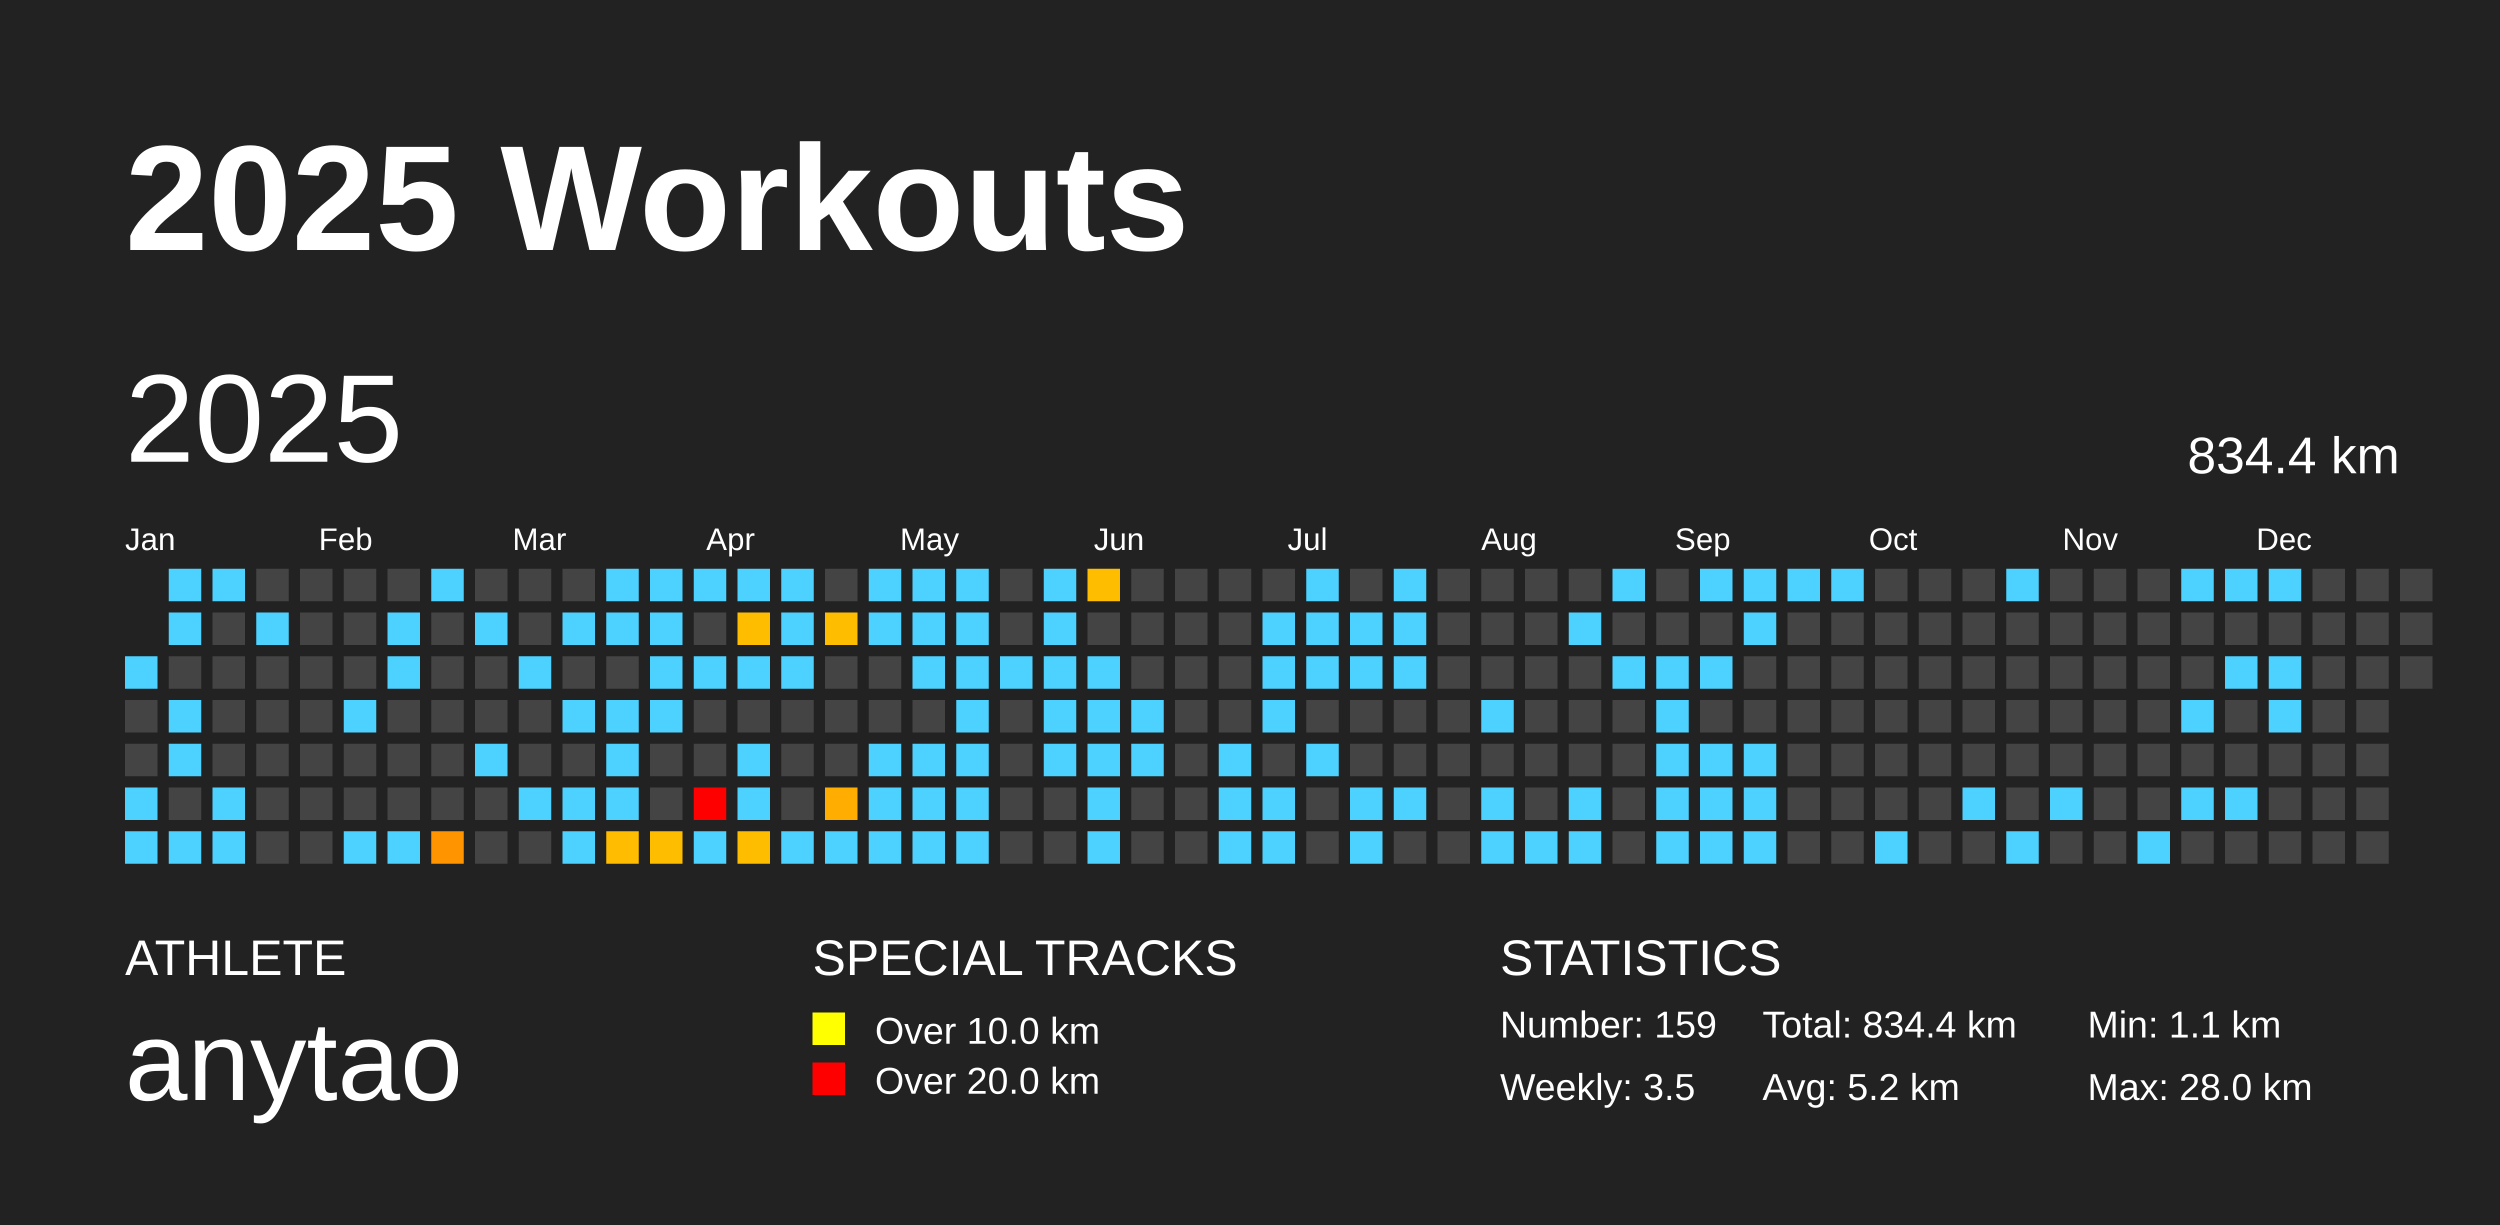
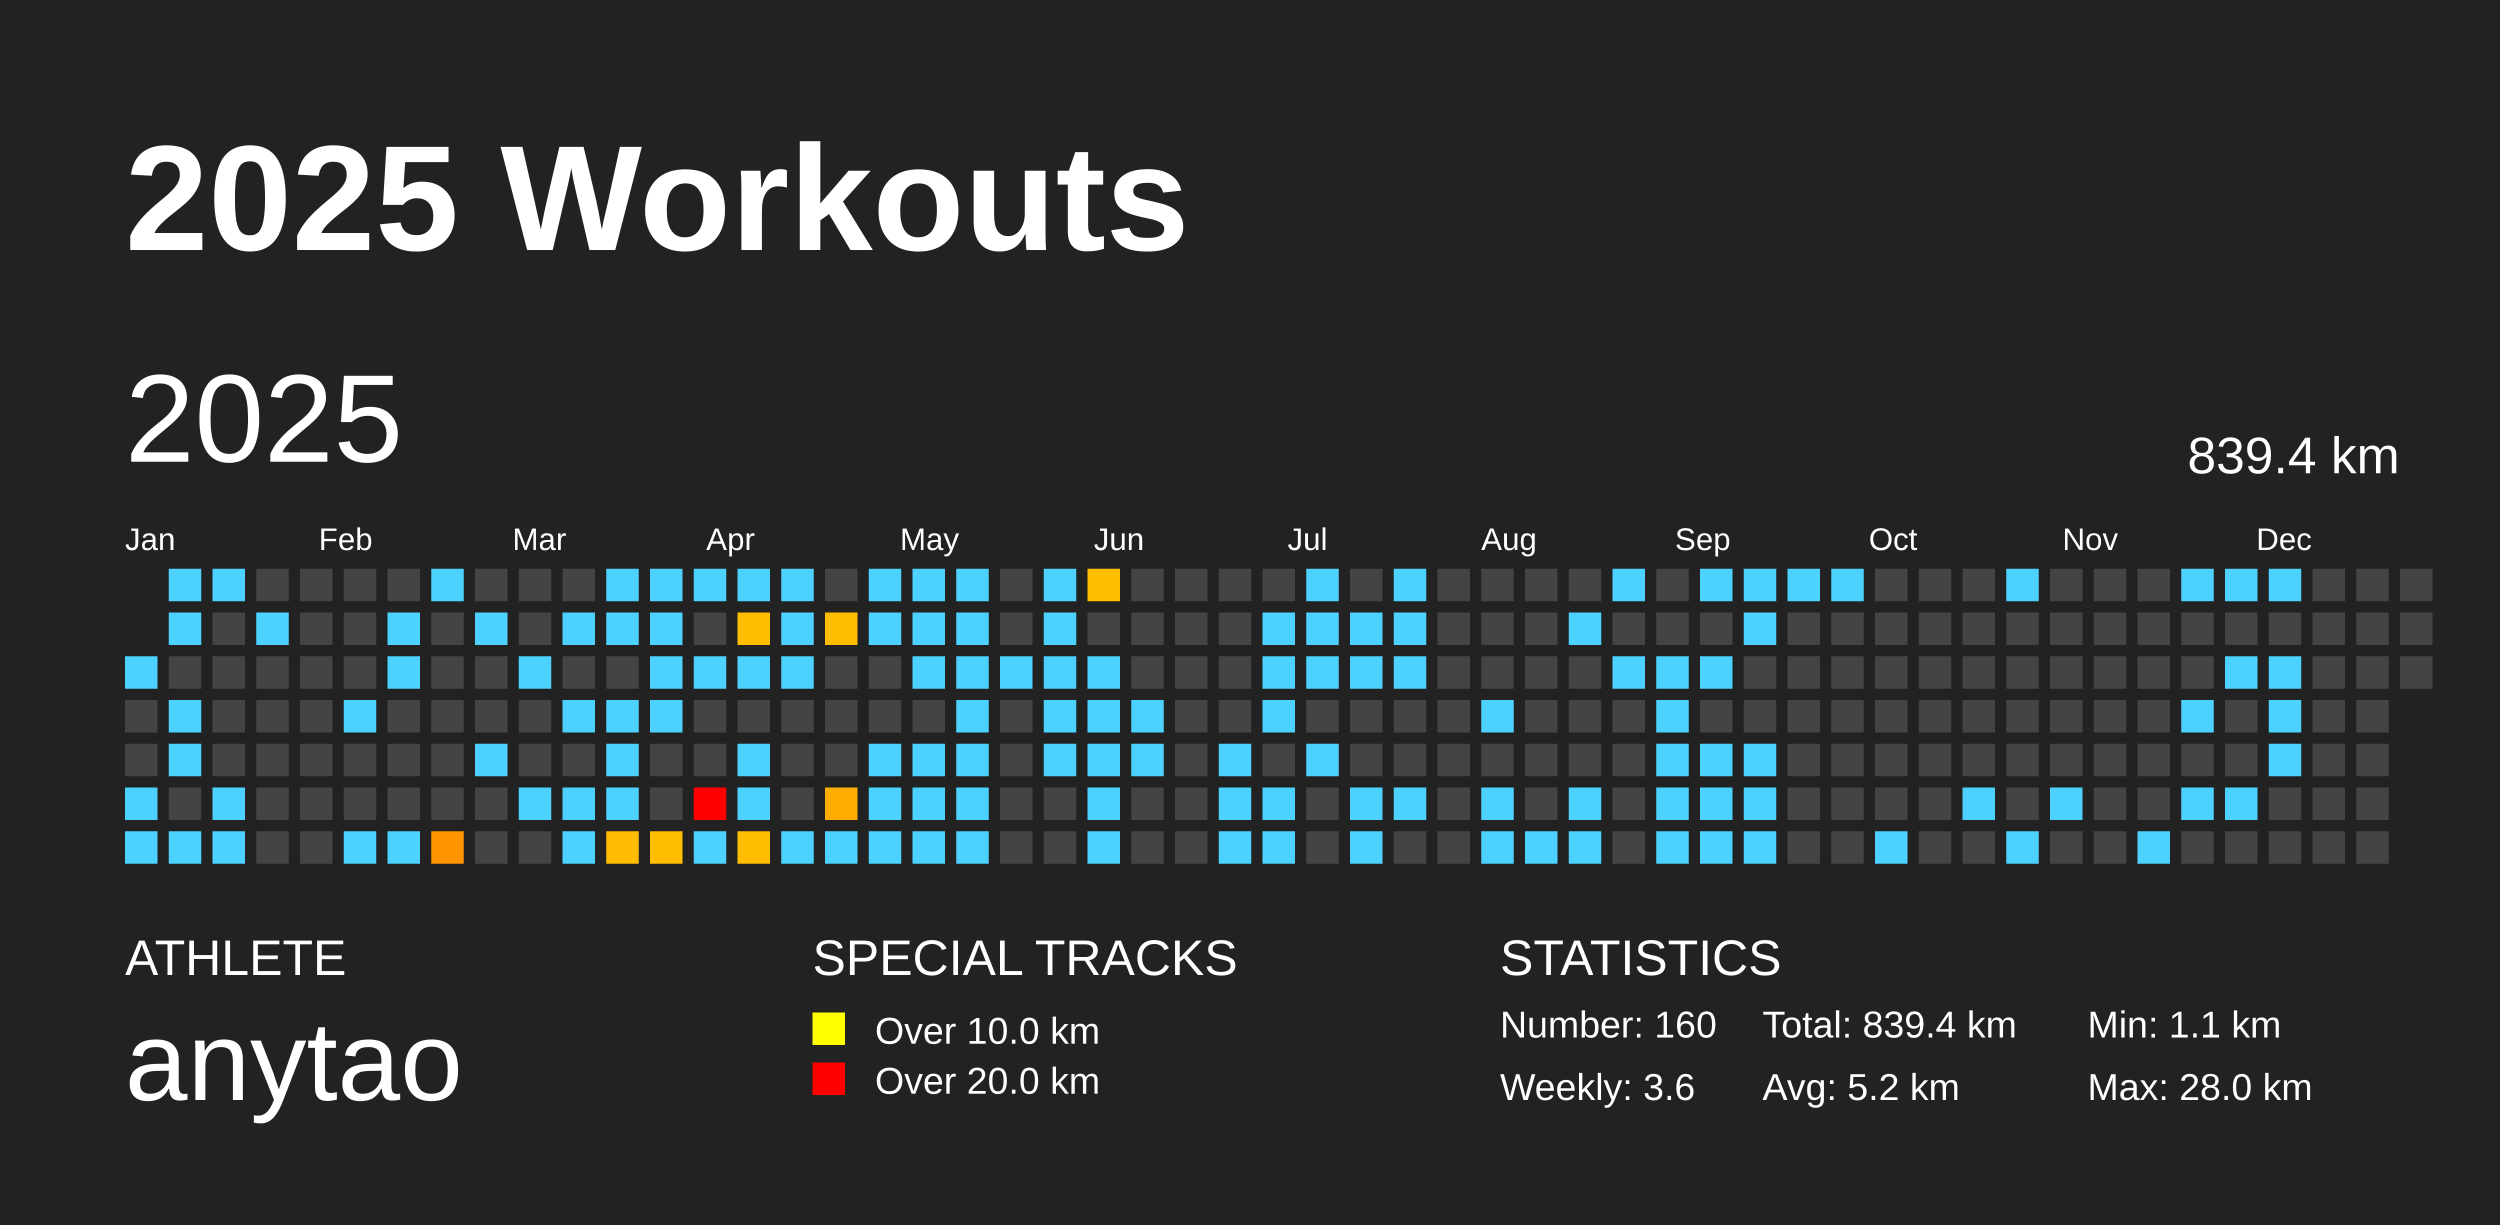
<svg xmlns="http://www.w3.org/2000/svg" baseProfile="full" height="98mm" version="1.1" viewBox="0,0,200,98" width="200mm">
  <defs />
  <rect fill="#222222" height="98" width="200" x="0" y="0" />
  <text fill="#FFFFFF" style="font-size:12px; font-family:Arial; font-weight:bold;" x="10" y="20">2025 Workouts</text>
  <text fill="#FFFFFF" style="font-size:4px; font-family:Arial" x="10" y="78">ATHLETE</text>
  <text fill="#FFFFFF" style="font-size:9px; font-family:Arial" x="10" y="88">anytao</text>
  <text fill="#FFFFFF" style="font-size:4px; font-family:Arial" x="65" y="78">SPECIAL TRACKS</text>
  <rect fill="yellow" height="2.6" width="2.6" x="65" y="81" />
  <text fill="#FFFFFF" style="font-size:3px; font-family:Arial" x="70" y="83.5">Over 10.0 km</text>
  <rect fill="red" height="2.6" width="2.6" x="65" y="85" />
  <text fill="#FFFFFF" style="font-size:3px; font-family:Arial" x="70" y="87.5">Over 20.0 km</text>
  <text fill="#FFFFFF" style="font-size:4px; font-family:Arial" x="120" y="78">STATISTICS</text>
-   <text fill="#FFFFFF" style="font-size:3px; font-family:Arial" x="120" y="83">Number: 159</text>
-   <text fill="#FFFFFF" style="font-size:3px; font-family:Arial" x="120" y="88">Weekly: 3.5</text>
-   <text fill="#FFFFFF" style="font-size:3px; font-family:Arial" x="141" y="83">Total: 834.4 km</text>
+   <text fill="#FFFFFF" style="font-size:3px; font-family:Arial" x="120" y="83">Number: 160</text>
+   <text fill="#FFFFFF" style="font-size:3px; font-family:Arial" x="120" y="88">Weekly: 3.6</text>
+   <text fill="#FFFFFF" style="font-size:3px; font-family:Arial" x="141" y="83">Total: 839.4 km</text>
  <text fill="#FFFFFF" style="font-size:3px; font-family:Arial" x="141" y="88">Avg: 5.2 km</text>
  <text fill="#FFFFFF" style="font-size:3px; font-family:Arial" x="167" y="83">Min: 1.1 km</text>
  <text fill="#FFFFFF" style="font-size:3px; font-family:Arial" x="167" y="88">Max: 28.0 km</text>
  <text dominant-baseline="hanging" fill="#FFFFFF" style="font-size:10.0px; font-family:Arial;" x="10" y="30">2025</text>
-   <text dominant-baseline="hanging" fill="#FFFFFF" style="font-size:4.125px; font-family:Arial;" x="175" y="35">834.4 km</text>
+   <text dominant-baseline="hanging" fill="#FFFFFF" style="font-size:4.125px; font-family:Arial;" x="175" y="35">839.4 km</text>
  <text fill="#FFFFFF" style="font-size:2.5px; font-family:Arial" x="10.0" y="44">Jan</text>
  <text fill="#FFFFFF" style="font-size:2.5px; font-family:Arial" x="25.5" y="44">Feb</text>
  <text fill="#FFFFFF" style="font-size:2.5px; font-family:Arial" x="41.0" y="44">Mar</text>
  <text fill="#FFFFFF" style="font-size:2.5px; font-family:Arial" x="56.5" y="44">Apr</text>
  <text fill="#FFFFFF" style="font-size:2.5px; font-family:Arial" x="72.0" y="44">May</text>
  <text fill="#FFFFFF" style="font-size:2.5px; font-family:Arial" x="87.5" y="44">Jun</text>
  <text fill="#FFFFFF" style="font-size:2.5px; font-family:Arial" x="103.0" y="44">Jul</text>
  <text fill="#FFFFFF" style="font-size:2.5px; font-family:Arial" x="118.5" y="44">Aug</text>
  <text fill="#FFFFFF" style="font-size:2.5px; font-family:Arial" x="134.0" y="44">Sep</text>
  <text fill="#FFFFFF" style="font-size:2.5px; font-family:Arial" x="149.5" y="44">Oct</text>
  <text fill="#FFFFFF" style="font-size:2.5px; font-family:Arial" x="165.0" y="44">Nov</text>
  <text fill="#FFFFFF" style="font-size:2.5px; font-family:Arial" x="180.5" y="44">Dec</text>
  <rect fill="#4dd2ff" height="2.6" width="2.6" x="10.0" y="52.5" />
  <rect fill="#444444" height="2.6" width="2.6" x="10.0" y="56.0" />
  <rect fill="#444444" height="2.6" width="2.6" x="10.0" y="59.5" />
  <rect fill="#4dd2ff" height="2.6" width="2.6" x="10.0" y="63.0" />
  <rect fill="#4dd2ff" height="2.6" width="2.6" x="10.0" y="66.5" />
  <rect fill="#4dd2ff" height="2.6" width="2.6" x="13.5" y="45.5" />
  <rect fill="#4dd2ff" height="2.6" width="2.6" x="13.5" y="49.0" />
  <rect fill="#444444" height="2.6" width="2.6" x="13.5" y="52.5" />
  <rect fill="#4dd2ff" height="2.6" width="2.6" x="13.5" y="56.0" />
  <rect fill="#4dd2ff" height="2.6" width="2.6" x="13.5" y="59.5" />
  <rect fill="#444444" height="2.6" width="2.6" x="13.5" y="63.0" />
  <rect fill="#4dd2ff" height="2.6" width="2.6" x="13.5" y="66.5" />
  <rect fill="#4dd2ff" height="2.6" width="2.6" x="17.0" y="45.5" />
  <rect fill="#444444" height="2.6" width="2.6" x="17.0" y="49.0" />
  <rect fill="#444444" height="2.6" width="2.6" x="17.0" y="52.5" />
  <rect fill="#444444" height="2.6" width="2.6" x="17.0" y="56.0" />
  <rect fill="#444444" height="2.6" width="2.6" x="17.0" y="59.5" />
  <rect fill="#4dd2ff" height="2.6" width="2.6" x="17.0" y="63.0" />
  <rect fill="#4dd2ff" height="2.6" width="2.6" x="17.0" y="66.5" />
  <rect fill="#444444" height="2.6" width="2.6" x="20.5" y="45.5" />
  <rect fill="#4dd2ff" height="2.6" width="2.6" x="20.5" y="49.0" />
  <rect fill="#444444" height="2.6" width="2.6" x="20.5" y="52.5" />
  <rect fill="#444444" height="2.6" width="2.6" x="20.5" y="56.0" />
  <rect fill="#444444" height="2.6" width="2.6" x="20.5" y="59.5" />
  <rect fill="#444444" height="2.6" width="2.6" x="20.5" y="63.0" />
  <rect fill="#444444" height="2.6" width="2.6" x="20.5" y="66.5" />
  <rect fill="#444444" height="2.6" width="2.6" x="24.0" y="45.5" />
  <rect fill="#444444" height="2.6" width="2.6" x="24.0" y="49.0" />
  <rect fill="#444444" height="2.6" width="2.6" x="24.0" y="52.5" />
  <rect fill="#444444" height="2.6" width="2.6" x="24.0" y="56.0" />
  <rect fill="#444444" height="2.6" width="2.6" x="24.0" y="59.5" />
  <rect fill="#444444" height="2.6" width="2.6" x="24.0" y="63.0" />
  <rect fill="#444444" height="2.6" width="2.6" x="24.0" y="66.5" />
  <rect fill="#444444" height="2.6" width="2.6" x="27.5" y="45.5" />
  <rect fill="#444444" height="2.6" width="2.6" x="27.5" y="49.0" />
  <rect fill="#444444" height="2.6" width="2.6" x="27.5" y="52.5" />
  <rect fill="#4dd2ff" height="2.6" width="2.6" x="27.5" y="56.0" />
  <rect fill="#444444" height="2.6" width="2.6" x="27.5" y="59.5" />
  <rect fill="#444444" height="2.6" width="2.6" x="27.5" y="63.0" />
  <rect fill="#4dd2ff" height="2.6" width="2.6" x="27.5" y="66.5" />
  <rect fill="#444444" height="2.6" width="2.6" x="31.0" y="45.5" />
  <rect fill="#4dd2ff" height="2.6" width="2.6" x="31.0" y="49.0" />
  <rect fill="#4dd2ff" height="2.6" width="2.6" x="31.0" y="52.5" />
  <rect fill="#444444" height="2.6" width="2.6" x="31.0" y="56.0" />
  <rect fill="#444444" height="2.6" width="2.6" x="31.0" y="59.5" />
  <rect fill="#444444" height="2.6" width="2.6" x="31.0" y="63.0" />
  <rect fill="#4dd2ff" height="2.6" width="2.6" x="31.0" y="66.5" />
  <rect fill="#4dd2ff" height="2.6" width="2.6" x="34.5" y="45.5" />
  <rect fill="#444444" height="2.6" width="2.6" x="34.5" y="49.0" />
  <rect fill="#444444" height="2.6" width="2.6" x="34.5" y="52.5" />
  <rect fill="#444444" height="2.6" width="2.6" x="34.5" y="56.0" />
  <rect fill="#444444" height="2.6" width="2.6" x="34.5" y="59.5" />
  <rect fill="#444444" height="2.6" width="2.6" x="34.5" y="63.0" />
  <rect fill="#ff9400" height="2.6" width="2.6" x="34.5" y="66.5" />
  <rect fill="#444444" height="2.6" width="2.6" x="38.0" y="45.5" />
  <rect fill="#4dd2ff" height="2.6" width="2.6" x="38.0" y="49.0" />
  <rect fill="#444444" height="2.6" width="2.6" x="38.0" y="52.5" />
  <rect fill="#444444" height="2.6" width="2.6" x="38.0" y="56.0" />
  <rect fill="#4dd2ff" height="2.6" width="2.6" x="38.0" y="59.5" />
  <rect fill="#444444" height="2.6" width="2.6" x="38.0" y="63.0" />
  <rect fill="#444444" height="2.6" width="2.6" x="38.0" y="66.5" />
  <rect fill="#444444" height="2.6" width="2.6" x="41.5" y="45.5" />
  <rect fill="#444444" height="2.6" width="2.6" x="41.5" y="49.0" />
  <rect fill="#4dd2ff" height="2.6" width="2.6" x="41.5" y="52.5" />
  <rect fill="#444444" height="2.6" width="2.6" x="41.5" y="56.0" />
  <rect fill="#444444" height="2.6" width="2.6" x="41.5" y="59.5" />
  <rect fill="#4dd2ff" height="2.6" width="2.6" x="41.5" y="63.0" />
  <rect fill="#444444" height="2.6" width="2.6" x="41.5" y="66.5" />
  <rect fill="#444444" height="2.6" width="2.6" x="45.0" y="45.5" />
  <rect fill="#4dd2ff" height="2.6" width="2.6" x="45.0" y="49.0" />
  <rect fill="#444444" height="2.6" width="2.6" x="45.0" y="52.5" />
  <rect fill="#4dd2ff" height="2.6" width="2.6" x="45.0" y="56.0" />
  <rect fill="#444444" height="2.6" width="2.6" x="45.0" y="59.5" />
  <rect fill="#4dd2ff" height="2.6" width="2.6" x="45.0" y="63.0" />
  <rect fill="#4dd2ff" height="2.6" width="2.6" x="45.0" y="66.5" />
  <rect fill="#4dd2ff" height="2.6" width="2.6" x="48.5" y="45.5" />
  <rect fill="#4dd2ff" height="2.6" width="2.6" x="48.5" y="49.0" />
  <rect fill="#444444" height="2.6" width="2.6" x="48.5" y="52.5" />
  <rect fill="#4dd2ff" height="2.6" width="2.6" x="48.5" y="56.0" />
  <rect fill="#4dd2ff" height="2.6" width="2.6" x="48.5" y="59.5" />
  <rect fill="#4dd2ff" height="2.6" width="2.6" x="48.5" y="63.0" />
  <rect fill="#ffbc00" height="2.6" width="2.6" x="48.5" y="66.5" />
  <rect fill="#4dd2ff" height="2.6" width="2.6" x="52.0" y="45.5" />
  <rect fill="#4dd2ff" height="2.6" width="2.6" x="52.0" y="49.0" />
  <rect fill="#4dd2ff" height="2.6" width="2.6" x="52.0" y="52.5" />
  <rect fill="#4dd2ff" height="2.6" width="2.6" x="52.0" y="56.0" />
  <rect fill="#444444" height="2.6" width="2.6" x="52.0" y="59.5" />
  <rect fill="#444444" height="2.6" width="2.6" x="52.0" y="63.0" />
  <rect fill="#ffbd00" height="2.6" width="2.6" x="52.0" y="66.5" />
  <rect fill="#4dd2ff" height="2.6" width="2.6" x="55.5" y="45.5" />
  <rect fill="#444444" height="2.6" width="2.6" x="55.5" y="49.0" />
  <rect fill="#4dd2ff" height="2.6" width="2.6" x="55.5" y="52.5" />
  <rect fill="#444444" height="2.6" width="2.6" x="55.5" y="56.0" />
  <rect fill="#444444" height="2.6" width="2.6" x="55.5" y="59.5" />
  <rect fill="red" height="2.6" width="2.6" x="55.5" y="63.0" />
  <rect fill="#4dd2ff" height="2.6" width="2.6" x="55.5" y="66.5" />
  <rect fill="#4dd2ff" height="2.6" width="2.6" x="59.0" y="45.5" />
  <rect fill="#ffbd00" height="2.6" width="2.6" x="59.0" y="49.0" />
  <rect fill="#4dd2ff" height="2.6" width="2.6" x="59.0" y="52.5" />
  <rect fill="#444444" height="2.6" width="2.6" x="59.0" y="56.0" />
  <rect fill="#4dd2ff" height="2.6" width="2.6" x="59.0" y="59.5" />
  <rect fill="#4dd2ff" height="2.6" width="2.6" x="59.0" y="63.0" />
  <rect fill="#ffbd00" height="2.6" width="2.6" x="59.0" y="66.5" />
  <rect fill="#4dd2ff" height="2.6" width="2.6" x="62.5" y="45.5" />
  <rect fill="#4dd2ff" height="2.6" width="2.6" x="62.5" y="49.0" />
  <rect fill="#4dd2ff" height="2.6" width="2.6" x="62.5" y="52.5" />
  <rect fill="#444444" height="2.6" width="2.6" x="62.5" y="56.0" />
  <rect fill="#444444" height="2.6" width="2.6" x="62.5" y="59.5" />
  <rect fill="#444444" height="2.6" width="2.6" x="62.5" y="63.0" />
  <rect fill="#4dd2ff" height="2.6" width="2.6" x="62.5" y="66.5" />
  <rect fill="#444444" height="2.6" width="2.6" x="66.0" y="45.5" />
  <rect fill="#ffbd00" height="2.6" width="2.6" x="66.0" y="49.0" />
  <rect fill="#444444" height="2.6" width="2.6" x="66.0" y="52.5" />
  <rect fill="#444444" height="2.6" width="2.6" x="66.0" y="56.0" />
  <rect fill="#444444" height="2.6" width="2.6" x="66.0" y="59.5" />
  <rect fill="#ffad00" height="2.6" width="2.6" x="66.0" y="63.0" />
  <rect fill="#4dd2ff" height="2.6" width="2.6" x="66.0" y="66.5" />
  <rect fill="#4dd2ff" height="2.6" width="2.6" x="69.5" y="45.5" />
  <rect fill="#4dd2ff" height="2.6" width="2.6" x="69.5" y="49.0" />
  <rect fill="#444444" height="2.6" width="2.6" x="69.5" y="52.5" />
  <rect fill="#444444" height="2.6" width="2.6" x="69.5" y="56.0" />
  <rect fill="#4dd2ff" height="2.6" width="2.6" x="69.5" y="59.5" />
  <rect fill="#4dd2ff" height="2.6" width="2.6" x="69.5" y="63.0" />
  <rect fill="#4dd2ff" height="2.6" width="2.6" x="69.5" y="66.5" />
  <rect fill="#4dd2ff" height="2.6" width="2.6" x="73.0" y="45.5" />
  <rect fill="#4dd2ff" height="2.6" width="2.6" x="73.0" y="49.0" />
  <rect fill="#4dd2ff" height="2.6" width="2.6" x="73.0" y="52.5" />
  <rect fill="#444444" height="2.6" width="2.6" x="73.0" y="56.0" />
  <rect fill="#4dd2ff" height="2.6" width="2.6" x="73.0" y="59.5" />
  <rect fill="#4dd2ff" height="2.6" width="2.6" x="73.0" y="63.0" />
  <rect fill="#4dd2ff" height="2.6" width="2.6" x="73.0" y="66.5" />
  <rect fill="#4dd2ff" height="2.6" width="2.6" x="76.5" y="45.5" />
  <rect fill="#4dd2ff" height="2.6" width="2.6" x="76.5" y="49.0" />
  <rect fill="#4dd2ff" height="2.6" width="2.6" x="76.5" y="52.5" />
  <rect fill="#4dd2ff" height="2.6" width="2.6" x="76.5" y="56.0" />
  <rect fill="#4dd2ff" height="2.6" width="2.6" x="76.5" y="59.5" />
  <rect fill="#4dd2ff" height="2.6" width="2.6" x="76.5" y="63.0" />
  <rect fill="#4dd2ff" height="2.6" width="2.6" x="76.5" y="66.5" />
  <rect fill="#444444" height="2.6" width="2.6" x="80.0" y="45.5" />
  <rect fill="#444444" height="2.6" width="2.6" x="80.0" y="49.0" />
  <rect fill="#4dd2ff" height="2.6" width="2.6" x="80.0" y="52.5" />
  <rect fill="#444444" height="2.6" width="2.6" x="80.0" y="56.0" />
  <rect fill="#444444" height="2.6" width="2.6" x="80.0" y="59.5" />
  <rect fill="#444444" height="2.6" width="2.6" x="80.0" y="63.0" />
  <rect fill="#444444" height="2.6" width="2.6" x="80.0" y="66.5" />
  <rect fill="#4dd2ff" height="2.6" width="2.6" x="83.5" y="45.5" />
  <rect fill="#4dd2ff" height="2.6" width="2.6" x="83.5" y="49.0" />
  <rect fill="#4dd2ff" height="2.6" width="2.6" x="83.5" y="52.5" />
  <rect fill="#4dd2ff" height="2.6" width="2.6" x="83.5" y="56.0" />
  <rect fill="#4dd2ff" height="2.6" width="2.6" x="83.5" y="59.5" />
  <rect fill="#444444" height="2.6" width="2.6" x="83.5" y="63.0" />
  <rect fill="#444444" height="2.6" width="2.6" x="83.5" y="66.5" />
  <rect fill="#ffbd00" height="2.6" width="2.6" x="87.0" y="45.5" />
  <rect fill="#444444" height="2.6" width="2.6" x="87.0" y="49.0" />
  <rect fill="#4dd2ff" height="2.6" width="2.6" x="87.0" y="52.5" />
  <rect fill="#4dd2ff" height="2.6" width="2.6" x="87.0" y="56.0" />
  <rect fill="#4dd2ff" height="2.6" width="2.6" x="87.0" y="59.5" />
  <rect fill="#4dd2ff" height="2.6" width="2.6" x="87.0" y="63.0" />
  <rect fill="#4dd2ff" height="2.6" width="2.6" x="87.0" y="66.5" />
  <rect fill="#444444" height="2.6" width="2.6" x="90.5" y="45.5" />
  <rect fill="#444444" height="2.6" width="2.6" x="90.5" y="49.0" />
  <rect fill="#444444" height="2.6" width="2.6" x="90.5" y="52.5" />
  <rect fill="#4dd2ff" height="2.6" width="2.6" x="90.5" y="56.0" />
  <rect fill="#4dd2ff" height="2.6" width="2.6" x="90.5" y="59.5" />
  <rect fill="#444444" height="2.6" width="2.6" x="90.5" y="63.0" />
  <rect fill="#444444" height="2.6" width="2.6" x="90.5" y="66.5" />
  <rect fill="#444444" height="2.6" width="2.6" x="94.0" y="45.5" />
  <rect fill="#444444" height="2.6" width="2.6" x="94.0" y="49.0" />
  <rect fill="#444444" height="2.6" width="2.6" x="94.0" y="52.5" />
  <rect fill="#444444" height="2.6" width="2.6" x="94.0" y="56.0" />
  <rect fill="#444444" height="2.6" width="2.6" x="94.0" y="59.5" />
  <rect fill="#444444" height="2.6" width="2.6" x="94.0" y="63.0" />
  <rect fill="#444444" height="2.6" width="2.6" x="94.0" y="66.5" />
  <rect fill="#444444" height="2.6" width="2.6" x="97.5" y="45.5" />
  <rect fill="#444444" height="2.6" width="2.6" x="97.5" y="49.0" />
  <rect fill="#444444" height="2.6" width="2.6" x="97.5" y="52.5" />
  <rect fill="#444444" height="2.6" width="2.6" x="97.5" y="56.0" />
  <rect fill="#4dd2ff" height="2.6" width="2.6" x="97.5" y="59.5" />
  <rect fill="#4dd2ff" height="2.6" width="2.6" x="97.5" y="63.0" />
  <rect fill="#4dd2ff" height="2.6" width="2.6" x="97.5" y="66.5" />
  <rect fill="#444444" height="2.6" width="2.6" x="101.0" y="45.5" />
  <rect fill="#4dd2ff" height="2.6" width="2.6" x="101.0" y="49.0" />
  <rect fill="#4dd2ff" height="2.6" width="2.6" x="101.0" y="52.5" />
  <rect fill="#4dd2ff" height="2.6" width="2.6" x="101.0" y="56.0" />
  <rect fill="#444444" height="2.6" width="2.6" x="101.0" y="59.5" />
  <rect fill="#4dd2ff" height="2.6" width="2.6" x="101.0" y="63.0" />
  <rect fill="#4dd2ff" height="2.6" width="2.6" x="101.0" y="66.5" />
  <rect fill="#4dd2ff" height="2.6" width="2.6" x="104.5" y="45.5" />
  <rect fill="#4dd2ff" height="2.6" width="2.6" x="104.5" y="49.0" />
  <rect fill="#4dd2ff" height="2.6" width="2.6" x="104.5" y="52.5" />
  <rect fill="#444444" height="2.6" width="2.6" x="104.5" y="56.0" />
  <rect fill="#4dd2ff" height="2.6" width="2.6" x="104.5" y="59.5" />
  <rect fill="#444444" height="2.6" width="2.6" x="104.5" y="63.0" />
  <rect fill="#444444" height="2.6" width="2.6" x="104.5" y="66.5" />
  <rect fill="#444444" height="2.6" width="2.6" x="108.0" y="45.5" />
  <rect fill="#4dd2ff" height="2.6" width="2.6" x="108.0" y="49.0" />
  <rect fill="#4dd2ff" height="2.6" width="2.6" x="108.0" y="52.5" />
  <rect fill="#444444" height="2.6" width="2.6" x="108.0" y="56.0" />
  <rect fill="#444444" height="2.6" width="2.6" x="108.0" y="59.5" />
  <rect fill="#4dd2ff" height="2.6" width="2.6" x="108.0" y="63.0" />
  <rect fill="#4dd2ff" height="2.6" width="2.6" x="108.0" y="66.5" />
  <rect fill="#4dd2ff" height="2.6" width="2.6" x="111.5" y="45.5" />
  <rect fill="#4dd2ff" height="2.6" width="2.6" x="111.5" y="49.0" />
  <rect fill="#4dd2ff" height="2.6" width="2.6" x="111.5" y="52.5" />
  <rect fill="#444444" height="2.6" width="2.6" x="111.5" y="56.0" />
  <rect fill="#444444" height="2.6" width="2.6" x="111.5" y="59.5" />
  <rect fill="#4dd2ff" height="2.6" width="2.6" x="111.5" y="63.0" />
  <rect fill="#444444" height="2.6" width="2.6" x="111.5" y="66.5" />
  <rect fill="#444444" height="2.6" width="2.6" x="115.0" y="45.5" />
  <rect fill="#444444" height="2.6" width="2.6" x="115.0" y="49.0" />
  <rect fill="#444444" height="2.6" width="2.6" x="115.0" y="52.5" />
  <rect fill="#444444" height="2.6" width="2.6" x="115.0" y="56.0" />
  <rect fill="#444444" height="2.6" width="2.6" x="115.0" y="59.5" />
  <rect fill="#444444" height="2.6" width="2.6" x="115.0" y="63.0" />
  <rect fill="#444444" height="2.6" width="2.6" x="115.0" y="66.5" />
  <rect fill="#444444" height="2.6" width="2.6" x="118.5" y="45.5" />
  <rect fill="#444444" height="2.6" width="2.6" x="118.5" y="49.0" />
  <rect fill="#444444" height="2.6" width="2.6" x="118.5" y="52.5" />
  <rect fill="#4dd2ff" height="2.6" width="2.6" x="118.5" y="56.0" />
  <rect fill="#444444" height="2.6" width="2.6" x="118.5" y="59.5" />
  <rect fill="#4dd2ff" height="2.6" width="2.6" x="118.5" y="63.0" />
  <rect fill="#4dd2ff" height="2.6" width="2.6" x="118.5" y="66.5" />
  <rect fill="#444444" height="2.6" width="2.6" x="122.0" y="45.5" />
  <rect fill="#444444" height="2.6" width="2.6" x="122.0" y="49.0" />
  <rect fill="#444444" height="2.6" width="2.6" x="122.0" y="52.5" />
  <rect fill="#444444" height="2.6" width="2.6" x="122.0" y="56.0" />
  <rect fill="#444444" height="2.6" width="2.6" x="122.0" y="59.5" />
  <rect fill="#444444" height="2.6" width="2.6" x="122.0" y="63.0" />
  <rect fill="#4dd2ff" height="2.6" width="2.6" x="122.0" y="66.5" />
  <rect fill="#444444" height="2.6" width="2.6" x="125.5" y="45.5" />
  <rect fill="#4dd2ff" height="2.6" width="2.6" x="125.5" y="49.0" />
  <rect fill="#444444" height="2.6" width="2.6" x="125.5" y="52.5" />
  <rect fill="#444444" height="2.6" width="2.6" x="125.5" y="56.0" />
  <rect fill="#444444" height="2.6" width="2.6" x="125.5" y="59.5" />
  <rect fill="#4dd2ff" height="2.6" width="2.6" x="125.5" y="63.0" />
  <rect fill="#4dd2ff" height="2.6" width="2.6" x="125.5" y="66.5" />
  <rect fill="#4dd2ff" height="2.6" width="2.6" x="129.0" y="45.5" />
  <rect fill="#444444" height="2.6" width="2.6" x="129.0" y="49.0" />
  <rect fill="#4dd2ff" height="2.6" width="2.6" x="129.0" y="52.5" />
  <rect fill="#444444" height="2.6" width="2.6" x="129.0" y="56.0" />
  <rect fill="#444444" height="2.6" width="2.6" x="129.0" y="59.5" />
  <rect fill="#444444" height="2.6" width="2.6" x="129.0" y="63.0" />
  <rect fill="#444444" height="2.6" width="2.6" x="129.0" y="66.5" />
  <rect fill="#444444" height="2.6" width="2.6" x="132.5" y="45.5" />
  <rect fill="#444444" height="2.6" width="2.6" x="132.5" y="49.0" />
  <rect fill="#4dd2ff" height="2.6" width="2.6" x="132.5" y="52.5" />
  <rect fill="#4dd2ff" height="2.6" width="2.6" x="132.5" y="56.0" />
  <rect fill="#4dd2ff" height="2.6" width="2.6" x="132.5" y="59.5" />
  <rect fill="#4dd2ff" height="2.6" width="2.6" x="132.5" y="63.0" />
  <rect fill="#4dd2ff" height="2.6" width="2.6" x="132.5" y="66.5" />
  <rect fill="#4dd2ff" height="2.6" width="2.6" x="136.0" y="45.5" />
  <rect fill="#444444" height="2.6" width="2.6" x="136.0" y="49.0" />
  <rect fill="#4dd2ff" height="2.6" width="2.6" x="136.0" y="52.5" />
  <rect fill="#444444" height="2.6" width="2.6" x="136.0" y="56.0" />
  <rect fill="#4dd2ff" height="2.6" width="2.6" x="136.0" y="59.5" />
  <rect fill="#4dd2ff" height="2.6" width="2.6" x="136.0" y="63.0" />
  <rect fill="#4dd2ff" height="2.6" width="2.6" x="136.0" y="66.5" />
  <rect fill="#4dd2ff" height="2.6" width="2.6" x="139.5" y="45.5" />
  <rect fill="#4dd2ff" height="2.6" width="2.6" x="139.5" y="49.0" />
  <rect fill="#444444" height="2.6" width="2.6" x="139.5" y="52.5" />
  <rect fill="#444444" height="2.6" width="2.6" x="139.5" y="56.0" />
  <rect fill="#4dd2ff" height="2.6" width="2.6" x="139.5" y="59.5" />
  <rect fill="#4dd2ff" height="2.6" width="2.6" x="139.5" y="63.0" />
  <rect fill="#4dd2ff" height="2.6" width="2.6" x="139.5" y="66.5" />
  <rect fill="#4dd2ff" height="2.6" width="2.6" x="143.0" y="45.5" />
  <rect fill="#444444" height="2.6" width="2.6" x="143.0" y="49.0" />
  <rect fill="#444444" height="2.6" width="2.6" x="143.0" y="52.5" />
  <rect fill="#444444" height="2.6" width="2.6" x="143.0" y="56.0" />
  <rect fill="#444444" height="2.6" width="2.6" x="143.0" y="59.5" />
  <rect fill="#444444" height="2.6" width="2.6" x="143.0" y="63.0" />
  <rect fill="#444444" height="2.6" width="2.6" x="143.0" y="66.5" />
  <rect fill="#4dd2ff" height="2.6" width="2.6" x="146.5" y="45.5" />
  <rect fill="#444444" height="2.6" width="2.6" x="146.5" y="49.0" />
  <rect fill="#444444" height="2.6" width="2.6" x="146.5" y="52.5" />
  <rect fill="#444444" height="2.6" width="2.6" x="146.5" y="56.0" />
  <rect fill="#444444" height="2.6" width="2.6" x="146.5" y="59.5" />
  <rect fill="#444444" height="2.6" width="2.6" x="146.5" y="63.0" />
  <rect fill="#444444" height="2.6" width="2.6" x="146.5" y="66.5" />
  <rect fill="#444444" height="2.6" width="2.6" x="150.0" y="45.5" />
  <rect fill="#444444" height="2.6" width="2.6" x="150.0" y="49.0" />
  <rect fill="#444444" height="2.6" width="2.6" x="150.0" y="52.5" />
  <rect fill="#444444" height="2.6" width="2.6" x="150.0" y="56.0" />
  <rect fill="#444444" height="2.6" width="2.6" x="150.0" y="59.5" />
  <rect fill="#444444" height="2.6" width="2.6" x="150.0" y="63.0" />
  <rect fill="#4dd2ff" height="2.6" width="2.6" x="150.0" y="66.5" />
  <rect fill="#444444" height="2.6" width="2.6" x="153.5" y="45.5" />
  <rect fill="#444444" height="2.6" width="2.6" x="153.5" y="49.0" />
  <rect fill="#444444" height="2.6" width="2.6" x="153.5" y="52.5" />
  <rect fill="#444444" height="2.6" width="2.6" x="153.5" y="56.0" />
  <rect fill="#444444" height="2.6" width="2.6" x="153.5" y="59.5" />
  <rect fill="#444444" height="2.6" width="2.6" x="153.5" y="63.0" />
  <rect fill="#444444" height="2.6" width="2.6" x="153.5" y="66.5" />
  <rect fill="#444444" height="2.6" width="2.6" x="157.0" y="45.5" />
  <rect fill="#444444" height="2.6" width="2.6" x="157.0" y="49.0" />
  <rect fill="#444444" height="2.6" width="2.6" x="157.0" y="52.5" />
  <rect fill="#444444" height="2.6" width="2.6" x="157.0" y="56.0" />
  <rect fill="#444444" height="2.6" width="2.6" x="157.0" y="59.5" />
  <rect fill="#4dd2ff" height="2.6" width="2.6" x="157.0" y="63.0" />
  <rect fill="#444444" height="2.6" width="2.6" x="157.0" y="66.5" />
  <rect fill="#4dd2ff" height="2.6" width="2.6" x="160.5" y="45.5" />
  <rect fill="#444444" height="2.6" width="2.6" x="160.5" y="49.0" />
  <rect fill="#444444" height="2.6" width="2.6" x="160.5" y="52.5" />
  <rect fill="#444444" height="2.6" width="2.6" x="160.5" y="56.0" />
  <rect fill="#444444" height="2.6" width="2.6" x="160.5" y="59.5" />
  <rect fill="#444444" height="2.6" width="2.6" x="160.5" y="63.0" />
  <rect fill="#4dd2ff" height="2.6" width="2.6" x="160.5" y="66.5" />
  <rect fill="#444444" height="2.6" width="2.6" x="164.0" y="45.5" />
  <rect fill="#444444" height="2.6" width="2.6" x="164.0" y="49.0" />
  <rect fill="#444444" height="2.6" width="2.6" x="164.0" y="52.5" />
  <rect fill="#444444" height="2.6" width="2.6" x="164.0" y="56.0" />
  <rect fill="#444444" height="2.6" width="2.6" x="164.0" y="59.5" />
  <rect fill="#4dd2ff" height="2.6" width="2.6" x="164.0" y="63.0" />
  <rect fill="#444444" height="2.6" width="2.6" x="164.0" y="66.5" />
  <rect fill="#444444" height="2.6" width="2.6" x="167.5" y="45.5" />
  <rect fill="#444444" height="2.6" width="2.6" x="167.5" y="49.0" />
  <rect fill="#444444" height="2.6" width="2.6" x="167.5" y="52.5" />
  <rect fill="#444444" height="2.6" width="2.6" x="167.5" y="56.0" />
  <rect fill="#444444" height="2.6" width="2.6" x="167.5" y="59.5" />
  <rect fill="#444444" height="2.6" width="2.6" x="167.5" y="63.0" />
  <rect fill="#444444" height="2.6" width="2.6" x="167.5" y="66.5" />
  <rect fill="#444444" height="2.6" width="2.6" x="171.0" y="45.5" />
  <rect fill="#444444" height="2.6" width="2.6" x="171.0" y="49.0" />
  <rect fill="#444444" height="2.6" width="2.6" x="171.0" y="52.5" />
  <rect fill="#444444" height="2.6" width="2.6" x="171.0" y="56.0" />
  <rect fill="#444444" height="2.6" width="2.6" x="171.0" y="59.5" />
  <rect fill="#444444" height="2.6" width="2.6" x="171.0" y="63.0" />
  <rect fill="#4dd2ff" height="2.6" width="2.6" x="171.0" y="66.5" />
  <rect fill="#4dd2ff" height="2.6" width="2.6" x="174.5" y="45.5" />
  <rect fill="#444444" height="2.6" width="2.6" x="174.5" y="49.0" />
  <rect fill="#444444" height="2.6" width="2.6" x="174.5" y="52.5" />
  <rect fill="#4dd2ff" height="2.6" width="2.6" x="174.5" y="56.0" />
  <rect fill="#444444" height="2.6" width="2.6" x="174.5" y="59.5" />
  <rect fill="#4dd2ff" height="2.6" width="2.6" x="174.5" y="63.0" />
  <rect fill="#444444" height="2.6" width="2.6" x="174.5" y="66.5" />
  <rect fill="#4dd2ff" height="2.6" width="2.6" x="178.0" y="45.5" />
  <rect fill="#444444" height="2.6" width="2.6" x="178.0" y="49.0" />
  <rect fill="#4dd2ff" height="2.6" width="2.6" x="178.0" y="52.5" />
  <rect fill="#444444" height="2.6" width="2.6" x="178.0" y="56.0" />
  <rect fill="#444444" height="2.6" width="2.6" x="178.0" y="59.5" />
  <rect fill="#4dd2ff" height="2.6" width="2.6" x="178.0" y="63.0" />
  <rect fill="#444444" height="2.6" width="2.6" x="178.0" y="66.5" />
  <rect fill="#4dd2ff" height="2.6" width="2.6" x="181.5" y="45.5" />
  <rect fill="#444444" height="2.6" width="2.6" x="181.5" y="49.0" />
  <rect fill="#4dd2ff" height="2.6" width="2.6" x="181.5" y="52.5" />
  <rect fill="#4dd2ff" height="2.6" width="2.6" x="181.5" y="56.0" />
-   <rect fill="#444444" height="2.6" width="2.6" x="181.5" y="59.5" />
+   <rect fill="#4dd2ff" height="2.6" width="2.6" x="181.5" y="59.5" />
  <rect fill="#444444" height="2.6" width="2.6" x="181.5" y="63.0" />
  <rect fill="#444444" height="2.6" width="2.6" x="181.5" y="66.5" />
  <rect fill="#444444" height="2.6" width="2.6" x="185.0" y="45.5" />
  <rect fill="#444444" height="2.6" width="2.6" x="185.0" y="49.0" />
  <rect fill="#444444" height="2.6" width="2.6" x="185.0" y="52.5" />
  <rect fill="#444444" height="2.6" width="2.6" x="185.0" y="56.0" />
  <rect fill="#444444" height="2.6" width="2.6" x="185.0" y="59.5" />
  <rect fill="#444444" height="2.6" width="2.6" x="185.0" y="63.0" />
  <rect fill="#444444" height="2.6" width="2.6" x="185.0" y="66.5" />
  <rect fill="#444444" height="2.6" width="2.6" x="188.5" y="45.5" />
  <rect fill="#444444" height="2.6" width="2.6" x="188.5" y="49.0" />
  <rect fill="#444444" height="2.6" width="2.6" x="188.5" y="52.5" />
  <rect fill="#444444" height="2.6" width="2.6" x="188.5" y="56.0" />
  <rect fill="#444444" height="2.6" width="2.6" x="188.5" y="59.5" />
  <rect fill="#444444" height="2.6" width="2.6" x="188.5" y="63.0" />
  <rect fill="#444444" height="2.6" width="2.6" x="188.5" y="66.5" />
  <rect fill="#444444" height="2.6" width="2.6" x="192.0" y="45.5" />
  <rect fill="#444444" height="2.6" width="2.6" x="192.0" y="49.0" />
  <rect fill="#444444" height="2.6" width="2.6" x="192.0" y="52.5" />
</svg>
